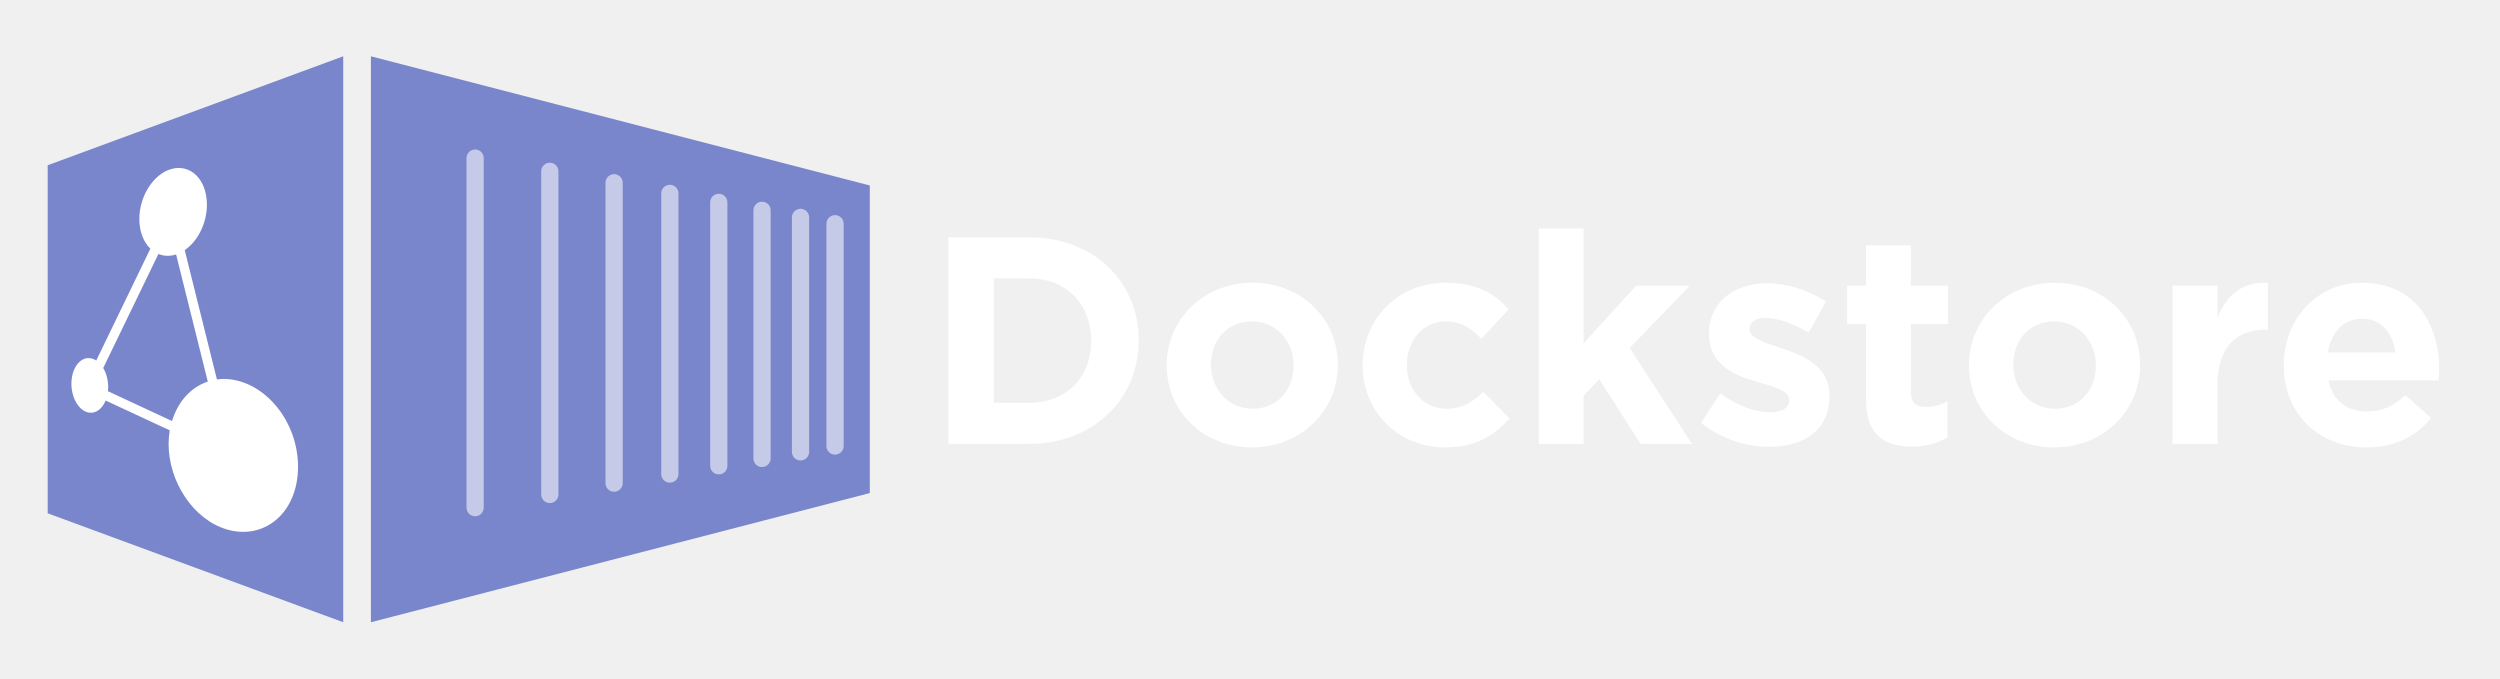
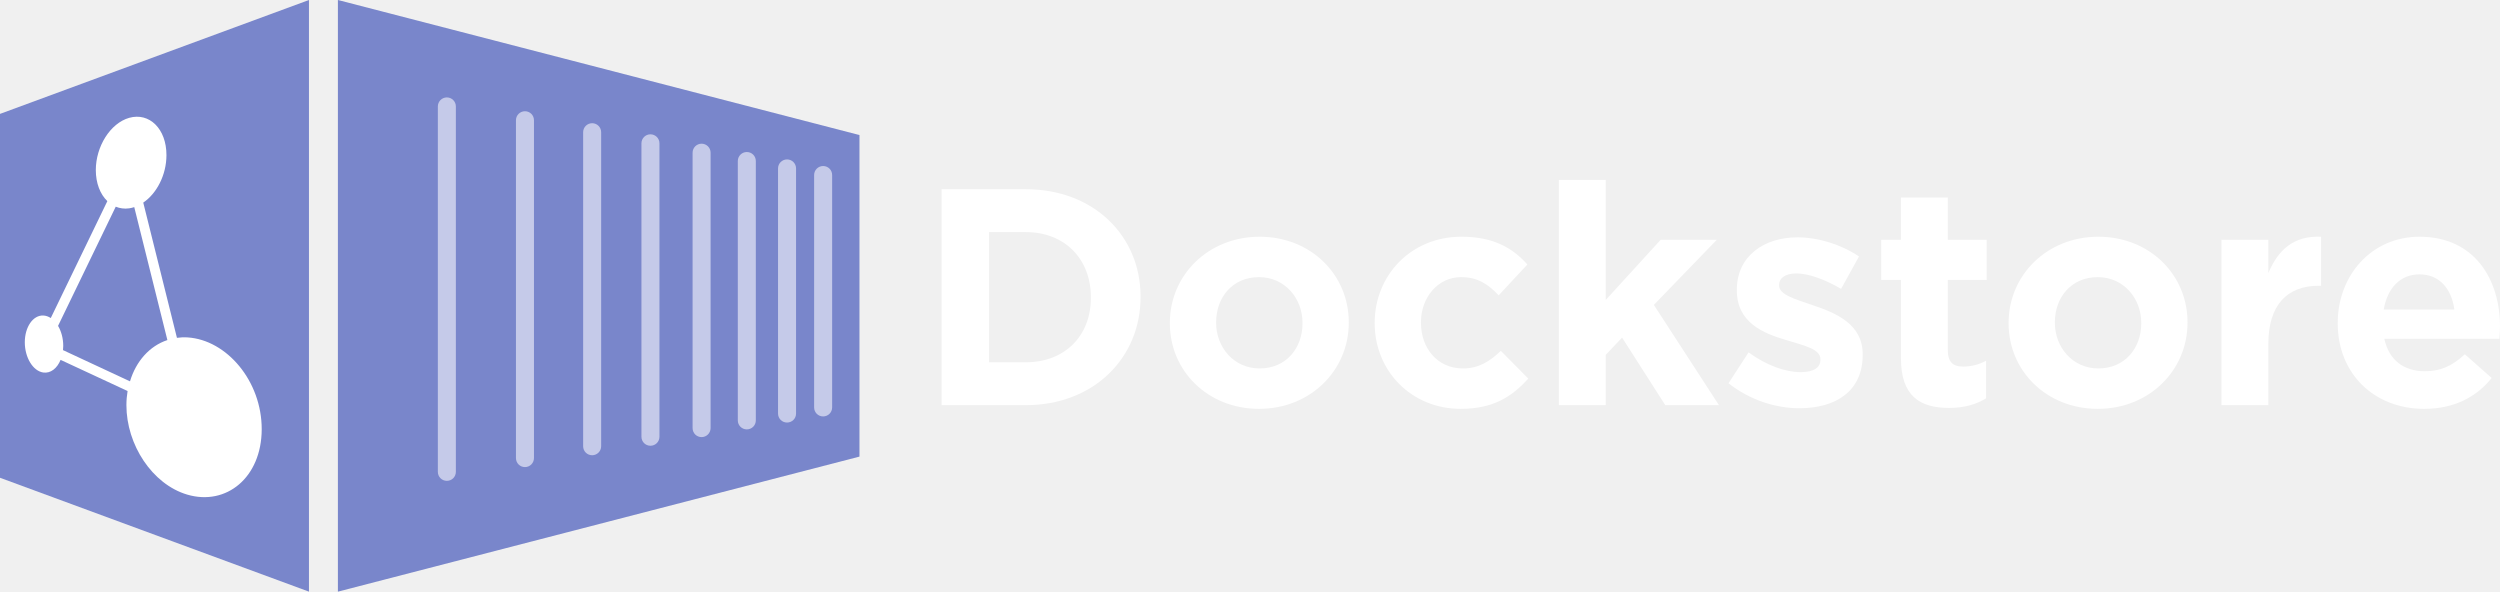
- <svg xmlns="http://www.w3.org/2000/svg" id="white_outlined" x="0" y="0" version="1.1" viewBox="0 0 423.63 114.98" xml:space="preserve" style="enable-background:new 0 0 423.63 114.98">
-   <style type="text/css">.st0{fill:#7986cb}.st1{fill:#fff}.st2{fill:#c5cae9}</style>
-   <g>
-     <g>
-       <polygon points="58.16 105.44 8.08 86.98 8.08 28 58.16 9.54" class="st0" />
-       <polygon points="147.39 83.55 62.85 105.44 62.85 9.54 147.39 31.43" class="st0" />
-       <path d="M38.48,64.23c-0.59-0.04-1.17-0.01-1.72,0.07L31.3,42.38c2.17-1.47,3.75-4.46,3.76-7.68 c0.01-4.29-2.78-6.98-6.04-6.06c-3.06,0.87-5.41,4.64-5.41,8.47c0,2.12,0.71,3.92,1.87,5.03l-9.17,18.95 c-0.37-0.24-0.78-0.39-1.21-0.41c-1.68-0.07-3,1.88-3,4.34c0,2.46,1.31,4.65,2.99,4.9c1.19,0.17,2.25-0.67,2.81-2.05l10.86,5.05 c-0.12,0.73-0.19,1.49-0.19,2.28c-0.01,6.41,4.18,12.83,9.86,14.51c6.34,1.87,12.05-2.78,12.07-10.58 C50.52,71.32,44.83,64.63,38.48,64.23z M18.29,66.29c0.02-0.22,0.04-0.45,0.04-0.68c0-1.24-0.32-2.38-0.84-3.25l9.35-19.32 c0.66,0.27,1.39,0.38,2.17,0.27c0.28-0.04,0.56-0.11,0.83-0.2l5.37,21.55c-2.89,0.96-5.08,3.43-6.06,6.69L18.29,66.29z" class="st1" />
-       <path d="M80.51,87.48c-0.81,0-1.46-0.65-1.46-1.46V26.79c0-0.81,0.66-1.46,1.46-1.46s1.46,0.65,1.46,1.46v59.23 C81.97,86.83,81.32,87.48,80.51,87.48z" class="st2" />
-       <path d="M93.17,85.25c-0.81,0-1.46-0.65-1.46-1.46V29.03c0-0.81,0.66-1.46,1.46-1.46c0.81,0,1.46,0.65,1.46,1.46 v54.75C94.63,84.59,93.98,85.25,93.17,85.25z" class="st2" />
-       <path d="M104.06,83.33c-0.81,0-1.46-0.65-1.46-1.46v-50.9c0-0.81,0.66-1.46,1.46-1.46s1.46,0.65,1.46,1.46v50.9 C105.52,82.68,104.86,83.33,104.06,83.33z" class="st2" />
-       <path d="M113.51,81.79c-0.81,0-1.46-0.65-1.46-1.46V32.77c0-0.81,0.66-1.46,1.46-1.46s1.46,0.65,1.46,1.46v47.56 C114.97,81.14,114.32,81.79,113.51,81.79z" class="st2" />
-       <path d="M121.8,80.39c-0.81,0-1.46-0.65-1.46-1.46V34.29c0-0.81,0.66-1.46,1.46-1.46s1.46,0.65,1.46,1.46v44.63 C123.26,79.73,122.61,80.39,121.8,80.39z" class="st2" />
-       <path d="M129.13,79.14c-0.81,0-1.46-0.65-1.46-1.46V35.64c0-0.81,0.66-1.46,1.46-1.46c0.81,0,1.46,0.65,1.46,1.46 v42.04C130.59,78.49,129.94,79.14,129.13,79.14z" class="st2" />
-       <path d="M135.65,78.03c-0.81,0-1.46-0.65-1.46-1.46V36.84c0-0.81,0.66-1.46,1.46-1.46c0.81,0,1.46,0.65,1.46,1.46 v39.73C137.12,77.38,136.46,78.03,135.65,78.03z" class="st2" />
-       <path d="M141.5,77.04c-0.81,0-1.46-0.65-1.46-1.46V37.91c0-0.81,0.66-1.46,1.46-1.46c0.81,0,1.46,0.65,1.46,1.46 v37.67C142.96,76.39,142.3,77.04,141.5,77.04z" class="st2" />
+ <svg xmlns="http://www.w3.org/2000/svg" id="white_outlined" x="0" y="0" version="1.1" viewBox="0 0 405.22 95.9" xml:space="preserve" width="405.22" height="95.9">
+   <defs id="defs53" />
+   <style type="text/css" id="style2">.st0{fill:#7986cb}.st1{fill:#fff}.st2{fill:#c5cae9}</style>
+   <g id="g48" transform="translate(-8.08,-9.54)">
+     <g id="g26">
+       <polygon points="8.08,28 58.16,9.54 58.16,105.44 8.08,86.98 " class="st0" id="polygon4" style="fill:#7986cb" />
+       <polygon points="62.85,9.54 147.39,31.43 147.39,83.55 62.85,105.44 " class="st0" id="polygon6" style="fill:#7986cb" />
+       <path d="M 38.48,64.23 C 37.89,64.19 37.31,64.22 36.76,64.3 L 31.3,42.38 c 2.17,-1.47 3.75,-4.46 3.76,-7.68 0.01,-4.29 -2.78,-6.98 -6.04,-6.06 -3.06,0.87 -5.41,4.64 -5.41,8.47 0,2.12 0.71,3.92 1.87,5.03 l -9.17,18.95 c -0.37,-0.24 -0.78,-0.39 -1.21,-0.41 -1.68,-0.07 -3,1.88 -3,4.34 0,2.46 1.31,4.65 2.99,4.9 1.19,0.17 2.25,-0.67 2.81,-2.05 l 10.86,5.05 c -0.12,0.73 -0.19,1.49 -0.19,2.28 -0.01,6.41 4.18,12.83 9.86,14.51 6.34,1.87 12.05,-2.78 12.07,-10.58 0.02,-7.81 -5.67,-14.5 -12.02,-14.9 z m -20.19,2.06 c 0.02,-0.22 0.04,-0.45 0.04,-0.68 0,-1.24 -0.32,-2.38 -0.84,-3.25 l 9.35,-19.32 c 0.66,0.27 1.39,0.38 2.17,0.27 0.28,-0.04 0.56,-0.11 0.83,-0.2 l 5.37,21.55 c -2.89,0.96 -5.08,3.43 -6.06,6.69 z" class="st1" id="path8" style="fill:#ffffff" />
+       <path d="m 80.51,87.48 c -0.81,0 -1.46,-0.65 -1.46,-1.46 V 26.79 c 0,-0.81 0.66,-1.46 1.46,-1.46 0.8,0 1.46,0.65 1.46,1.46 v 59.23 c 0,0.81 -0.65,1.46 -1.46,1.46 z" class="st2" id="path10" style="fill:#c5cae9" />
+       <path d="m 93.17,85.25 c -0.81,0 -1.46,-0.65 -1.46,-1.46 V 29.03 c 0,-0.81 0.66,-1.46 1.46,-1.46 0.81,0 1.46,0.65 1.46,1.46 v 54.75 c 0,0.81 -0.65,1.47 -1.46,1.47 z" class="st2" id="path12" style="fill:#c5cae9" />
+       <path d="m 104.06,83.33 c -0.81,0 -1.46,-0.65 -1.46,-1.46 v -50.9 c 0,-0.81 0.66,-1.46 1.46,-1.46 0.8,0 1.46,0.65 1.46,1.46 v 50.9 c 0,0.81 -0.66,1.46 -1.46,1.46 z" class="st2" id="path14" style="fill:#c5cae9" />
+       <path d="m 113.51,81.79 c -0.81,0 -1.46,-0.65 -1.46,-1.46 V 32.77 c 0,-0.81 0.66,-1.46 1.46,-1.46 0.8,0 1.46,0.65 1.46,1.46 v 47.56 c 0,0.81 -0.65,1.46 -1.46,1.46 z" class="st2" id="path16" style="fill:#c5cae9" />
+       <path d="m 121.8,80.39 c -0.81,0 -1.46,-0.65 -1.46,-1.46 V 34.29 c 0,-0.81 0.66,-1.46 1.46,-1.46 0.8,0 1.46,0.65 1.46,1.46 v 44.63 c 0,0.81 -0.65,1.47 -1.46,1.47 z" class="st2" id="path18" style="fill:#c5cae9" />
+       <path d="m 129.13,79.14 c -0.81,0 -1.46,-0.65 -1.46,-1.46 V 35.64 c 0,-0.81 0.66,-1.46 1.46,-1.46 0.81,0 1.46,0.65 1.46,1.46 v 42.04 c 0,0.81 -0.65,1.46 -1.46,1.46 z" class="st2" id="path20" style="fill:#c5cae9" />
+       <path d="m 135.65,78.03 c -0.81,0 -1.46,-0.65 -1.46,-1.46 V 36.84 c 0,-0.81 0.66,-1.46 1.46,-1.46 0.81,0 1.46,0.65 1.46,1.46 v 39.73 c 0.01,0.81 -0.65,1.46 -1.46,1.46 z" class="st2" id="path22" style="fill:#c5cae9" />
+       <path d="m 141.5,77.04 c -0.81,0 -1.46,-0.65 -1.46,-1.46 V 37.91 c 0,-0.81 0.66,-1.46 1.46,-1.46 0.81,0 1.46,0.65 1.46,1.46 v 37.67 c 0,0.81 -0.66,1.46 -1.46,1.46 z" class="st2" id="path24" style="fill:#c5cae9" />
    </g>
-     <g>
-       <path d="M160.7,40.21h13.65c11,0,18.6,7.55,18.6,17.4v0.1c0,9.85-7.6,17.5-18.6,17.5H160.7V40.21z M174.35,68.26 c6.3,0,10.55-4.25,10.55-10.45v-0.1c0-6.2-4.25-10.55-10.55-10.55h-5.95v21.1H174.35z" class="st1" />
-       <path d="M197.7,61.96v-0.1c0-7.7,6.2-13.95,14.55-13.95c8.3,0,14.45,6.15,14.45,13.85v0.1 c0,7.7-6.2,13.95-14.55,13.95C203.85,75.81,197.7,69.66,197.7,61.96z M219.2,61.96v-0.1c0-3.95-2.85-7.4-7.05-7.4 c-4.35,0-6.95,3.35-6.95,7.3v0.1c0,3.95,2.85,7.4,7.05,7.4C216.6,69.26,219.2,65.91,219.2,61.96z" class="st1" />
-       <path d="M230.9,61.96v-0.1c0-7.65,5.85-13.95,14.05-13.95c5.05,0,8.2,1.7,10.7,4.5l-4.65,5 c-1.7-1.8-3.4-2.95-6.1-2.95c-3.8,0-6.5,3.35-6.5,7.3v0.1c0,4.1,2.65,7.4,6.8,7.4c2.55,0,4.3-1.1,6.15-2.85l4.45,4.5 c-2.6,2.85-5.6,4.9-10.95,4.9C236.8,75.81,230.9,69.61,230.9,61.96z" class="st1" />
-       <path d="M260.75,38.71h7.6v19.45l8.9-9.75h9.1l-10.2,10.55l10.55,16.25H278l-7-10.95l-2.65,2.8v8.15h-7.6V38.71z" class="st1" />
-       <path d="M288.25,71.66l3.25-5c2.9,2.1,5.95,3.2,8.45,3.2c2.2,0,3.2-0.8,3.2-2v-0.1c0-1.65-2.6-2.2-5.55-3.1 c-3.75-1.1-8-2.85-8-8.05v-0.1c0-5.45,4.4-8.5,9.8-8.5c3.4,0,7.1,1.15,10,3.1l-2.9,5.25c-2.65-1.55-5.3-2.5-7.25-2.5 c-1.85,0-2.8,0.8-2.8,1.85v0.1c0,1.5,2.55,2.2,5.45,3.2c3.75,1.25,8.1,3.05,8.1,7.95v0.1c0,5.95-4.45,8.65-10.25,8.65 C296,75.71,291.8,74.46,288.25,71.66z" class="st1" />
-       <path d="M316.2,67.61v-12.7H313v-6.5h3.2v-6.85h7.6v6.85h6.3v6.5h-6.3v11.45c0,1.75,0.75,2.6,2.45,2.6 c1.4,0,2.65-0.35,3.75-0.95v6.1c-1.6,0.95-3.45,1.55-6,1.55C319.35,75.66,316.2,73.81,316.2,67.61z" class="st1" />
-       <path d="M333.65,61.96v-0.1c0-7.7,6.2-13.95,14.55-13.95c8.3,0,14.45,6.15,14.45,13.85v0.1 c0,7.7-6.2,13.95-14.55,13.95C339.8,75.81,333.65,69.66,333.65,61.96z M355.15,61.96v-0.1c0-3.95-2.85-7.4-7.05-7.4 c-4.35,0-6.95,3.35-6.95,7.3v0.1c0,3.95,2.85,7.4,7.05,7.4C352.55,69.26,355.15,65.91,355.15,61.96z" class="st1" />
-       <path d="M368.15,48.41h7.6v5.4c1.55-3.7,4.05-6.1,8.55-5.9v7.95h-0.4c-5.05,0-8.15,3.05-8.15,9.45v9.9h-7.6V48.41z" class="st1" />
-       <path d="M387,61.96v-0.1c0-7.65,5.45-13.95,13.25-13.95c8.95,0,13.05,6.95,13.05,14.55c0,0.6-0.05,1.3-0.1,2h-18.65 c0.75,3.45,3.15,5.25,6.55,5.25c2.55,0,4.4-0.8,6.5-2.75l4.35,3.85c-2.5,3.1-6.1,5-10.95,5C392.95,75.81,387,70.16,387,61.96z M405.9,59.71c-0.45-3.4-2.45-5.7-5.65-5.7c-3.15,0-5.2,2.25-5.8,5.7H405.9z" class="st1" />
+     <g id="g46">
+       <path d="m 160.7,40.21 h 13.65 c 11,0 18.6,7.55 18.6,17.4 v 0.1 c 0,9.85 -7.6,17.5 -18.6,17.5 H 160.7 Z m 13.65,28.05 c 6.3,0 10.55,-4.25 10.55,-10.45 v -0.1 c 0,-6.2 -4.25,-10.55 -10.55,-10.55 h -5.95 v 21.1 z" class="st1" id="path28" style="fill:#ffffff" />
+       <path d="m 197.7,61.96 v -0.1 c 0,-7.7 6.2,-13.95 14.55,-13.95 8.3,0 14.45,6.15 14.45,13.85 v 0.1 c 0,7.7 -6.2,13.95 -14.55,13.95 -8.3,0 -14.45,-6.15 -14.45,-13.85 z m 21.5,0 v -0.1 c 0,-3.95 -2.85,-7.4 -7.05,-7.4 -4.35,0 -6.95,3.35 -6.95,7.3 v 0.1 c 0,3.95 2.85,7.4 7.05,7.4 4.35,0 6.95,-3.35 6.95,-7.3 z" class="st1" id="path30" style="fill:#ffffff" />
+       <path d="m 230.9,61.96 v -0.1 c 0,-7.65 5.85,-13.95 14.05,-13.95 5.05,0 8.2,1.7 10.7,4.5 l -4.65,5 c -1.7,-1.8 -3.4,-2.95 -6.1,-2.95 -3.8,0 -6.5,3.35 -6.5,7.3 v 0.1 c 0,4.1 2.65,7.4 6.8,7.4 2.55,0 4.3,-1.1 6.15,-2.85 l 4.45,4.5 c -2.6,2.85 -5.6,4.9 -10.95,4.9 -8.05,0 -13.95,-6.2 -13.95,-13.85 z" class="st1" id="path32" style="fill:#ffffff" />
+       <path d="m 260.75,38.71 h 7.6 v 19.45 l 8.9,-9.75 h 9.1 l -10.2,10.55 10.55,16.25 H 278 l -7,-10.95 -2.65,2.8 v 8.15 h -7.6 z" class="st1" id="path34" style="fill:#ffffff" />
+       <path d="m 288.25,71.66 3.25,-5 c 2.9,2.1 5.95,3.2 8.45,3.2 2.2,0 3.2,-0.8 3.2,-2 v -0.1 c 0,-1.65 -2.6,-2.2 -5.55,-3.1 -3.75,-1.1 -8,-2.85 -8,-8.05 v -0.1 c 0,-5.45 4.4,-8.5 9.8,-8.5 3.4,0 7.1,1.15 10,3.1 l -2.9,5.25 c -2.65,-1.55 -5.3,-2.5 -7.25,-2.5 -1.85,0 -2.8,0.8 -2.8,1.85 v 0.1 c 0,1.5 2.55,2.2 5.45,3.2 3.75,1.25 8.1,3.05 8.1,7.95 v 0.1 c 0,5.95 -4.45,8.65 -10.25,8.65 -3.75,0 -7.95,-1.25 -11.5,-4.05 z" class="st1" id="path36" style="fill:#ffffff" />
+       <path d="M 316.2,67.61 V 54.91 H 313 v -6.5 h 3.2 v -6.85 h 7.6 v 6.85 h 6.3 v 6.5 h -6.3 v 11.45 c 0,1.75 0.75,2.6 2.45,2.6 1.4,0 2.65,-0.35 3.75,-0.95 v 6.1 c -1.6,0.95 -3.45,1.55 -6,1.55 -4.65,0 -7.8,-1.85 -7.8,-8.05 z" class="st1" id="path38" style="fill:#ffffff" />
+       <path d="m 333.65,61.96 v -0.1 c 0,-7.7 6.2,-13.95 14.55,-13.95 8.3,0 14.45,6.15 14.45,13.85 v 0.1 c 0,7.7 -6.2,13.95 -14.55,13.95 -8.3,0 -14.45,-6.15 -14.45,-13.85 z m 21.5,0 v -0.1 c 0,-3.95 -2.85,-7.4 -7.05,-7.4 -4.35,0 -6.95,3.35 -6.95,7.3 v 0.1 c 0,3.95 2.85,7.4 7.05,7.4 4.35,0 6.95,-3.35 6.95,-7.3 z" class="st1" id="path40" style="fill:#ffffff" />
+       <path d="m 368.15,48.41 h 7.6 v 5.4 c 1.55,-3.7 4.05,-6.1 8.55,-5.9 v 7.95 h -0.4 c -5.05,0 -8.15,3.05 -8.15,9.45 v 9.9 h -7.6 z" class="st1" id="path42" style="fill:#ffffff" />
+       <path d="m 387,61.96 v -0.1 c 0,-7.65 5.45,-13.95 13.25,-13.95 8.95,0 13.05,6.95 13.05,14.55 0,0.6 -0.05,1.3 -0.1,2 h -18.65 c 0.75,3.45 3.15,5.25 6.55,5.25 2.55,0 4.4,-0.8 6.5,-2.75 l 4.35,3.85 c -2.5,3.1 -6.1,5 -10.95,5 -8.05,0 -14,-5.65 -14,-13.85 z m 18.9,-2.25 c -0.45,-3.4 -2.45,-5.7 -5.65,-5.7 -3.15,0 -5.2,2.25 -5.8,5.7 z" class="st1" id="path44" style="fill:#ffffff" />
    </g>
  </g>
</svg>
